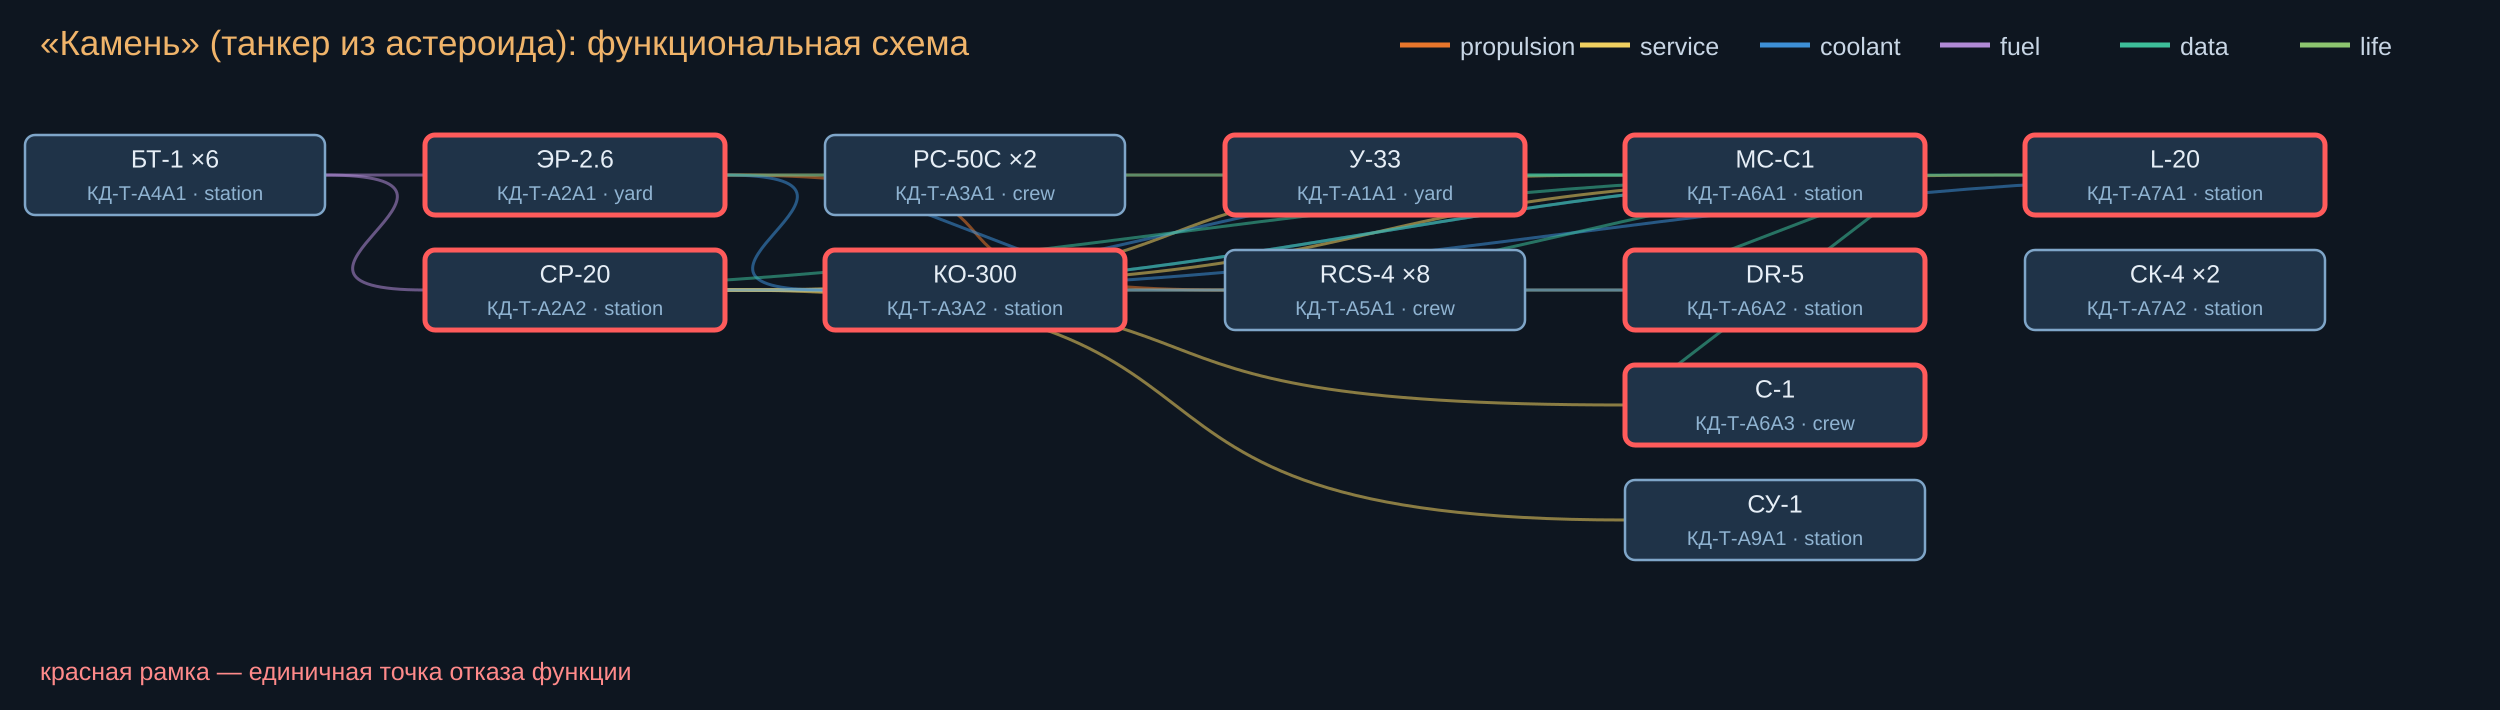
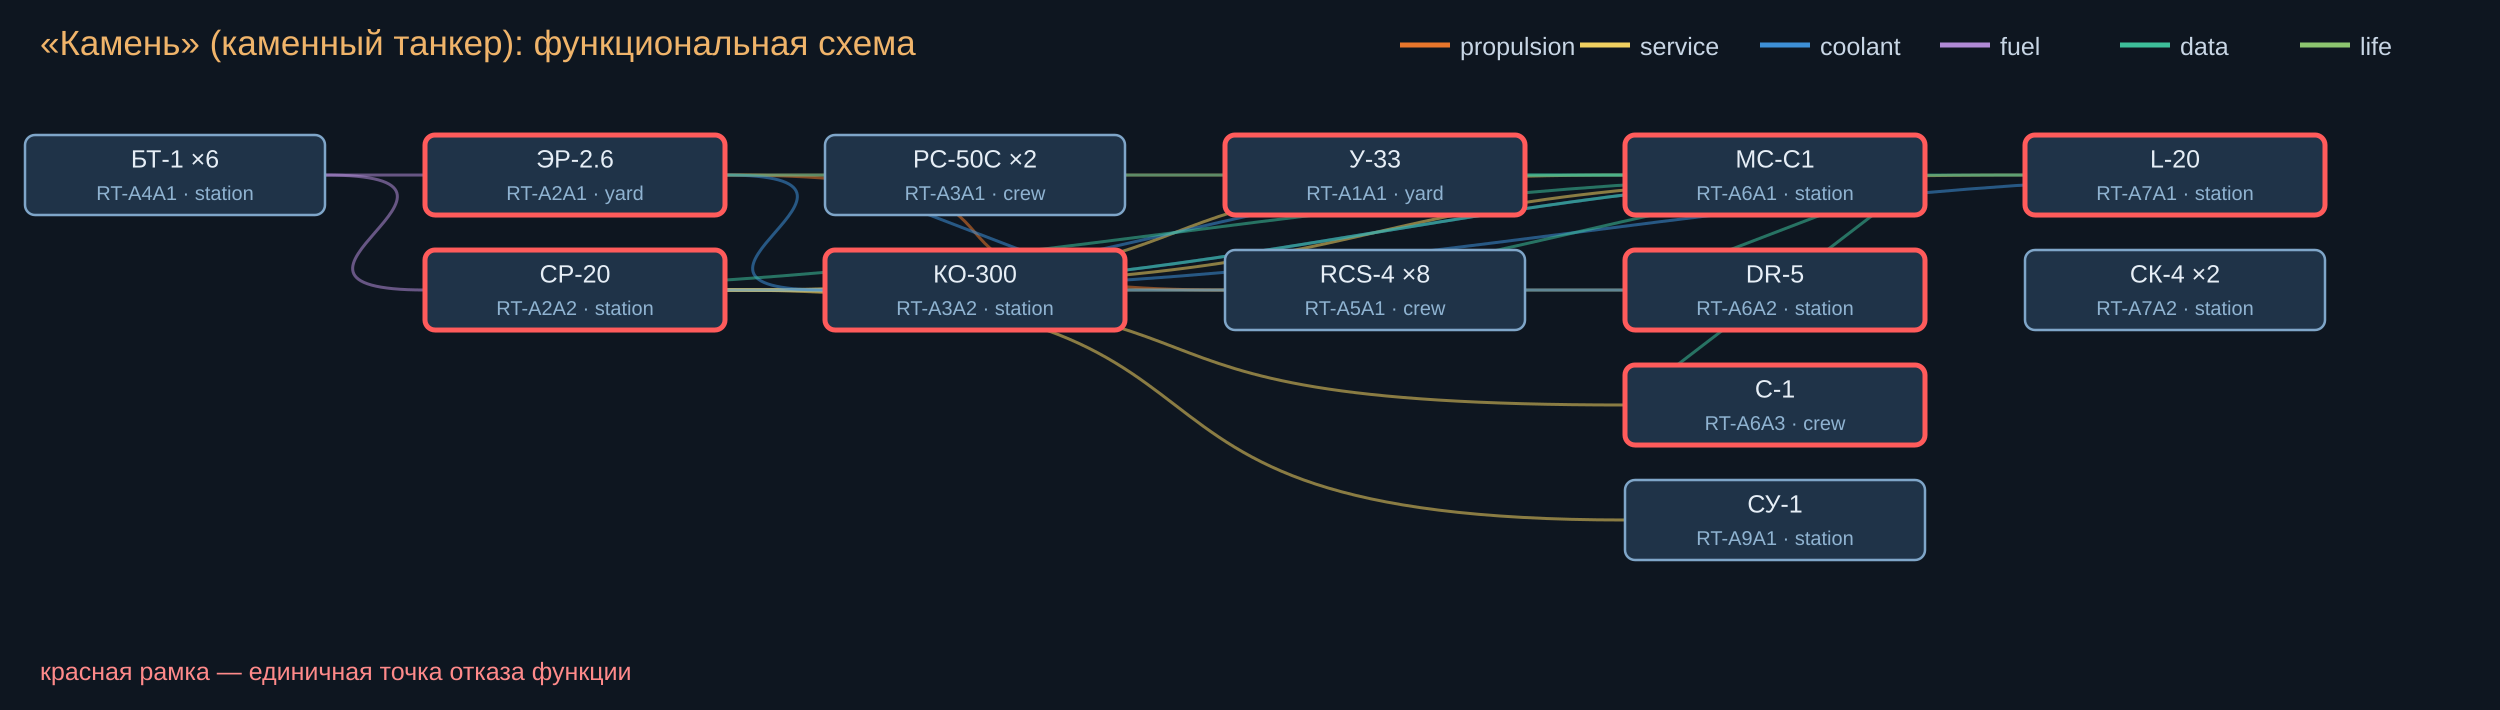
<svg xmlns="http://www.w3.org/2000/svg" viewBox="0 0 1000 284" font-family="Segoe UI, Arial, sans-serif" font-size="10">
  <rect width="100%" height="100%" fill="#0e1620" />
-   <text x="16" y="22" fill="#f0b46a" font-size="14">«Камень» (танкер из астероида): функциональная схема</text>
+   <text x="16" y="22" fill="#f0b46a" font-size="14">«Камень» (каменный танкер): функциональная схема</text>
  <line x1="560" y1="18" x2="580" y2="18" stroke="#e8762b" stroke-width="2" />
  <text x="584" y="22" fill="#c8d6e5">propulsion</text>
  <line x1="632" y1="18" x2="652" y2="18" stroke="#f0d060" stroke-width="2" />
  <text x="656" y="22" fill="#c8d6e5">service</text>
  <line x1="704" y1="18" x2="724" y2="18" stroke="#3d8fd6" stroke-width="2" />
  <text x="728" y="22" fill="#c8d6e5">coolant</text>
  <line x1="776" y1="18" x2="796" y2="18" stroke="#b08ad6" stroke-width="2" />
  <text x="800" y="22" fill="#c8d6e5">fuel</text>
  <line x1="848" y1="18" x2="868" y2="18" stroke="#3dbf9a" stroke-width="2" />
  <text x="872" y="22" fill="#c8d6e5">data</text>
  <line x1="920" y1="18" x2="940" y2="18" stroke="#8cc56f" stroke-width="2" />
  <text x="944" y="22" fill="#c8d6e5">life</text>
  <path d="M290,70 C450.0,70 330.0,70 490,70" fill="none" stroke="#e8762b" stroke-opacity="0.55" stroke-width="1.2" />
  <path d="M290,70 C450.0,70 330.0,116 490,116" fill="none" stroke="#e8762b" stroke-opacity="0.55" stroke-width="1.2" />
  <path d="M290,116 C370.0,116 250.0,116 330,116" fill="none" stroke="#f0d060" stroke-opacity="0.55" stroke-width="1.2" />
  <path d="M290,116 C530.0,116 410.0,70 650,70" fill="none" stroke="#f0d060" stroke-opacity="0.55" stroke-width="1.2" />
  <path d="M290,116 C530.0,116 410.0,116 650,116" fill="none" stroke="#f0d060" stroke-opacity="0.55" stroke-width="1.2" />
  <path d="M290,116 C530.0,116 410.0,162 650,162" fill="none" stroke="#f0d060" stroke-opacity="0.55" stroke-width="1.2" />
  <path d="M290,116 C610.0,116 490.0,70 810,70" fill="none" stroke="#f0d060" stroke-opacity="0.55" stroke-width="1.2" />
  <path d="M290,116 C530.0,116 410.0,208 650,208" fill="none" stroke="#f0d060" stroke-opacity="0.55" stroke-width="1.2" />
  <path d="M610,70 C530.0,70 410.0,116 330,116" fill="none" stroke="#3d8fd6" stroke-opacity="0.55" stroke-width="1.2" />
  <path d="M290,70 C370.0,70 250.0,116 330,116" fill="none" stroke="#3d8fd6" stroke-opacity="0.55" stroke-width="1.2" />
  <path d="M290,116 C370.0,116 250.0,116 330,116" fill="none" stroke="#3d8fd6" stroke-opacity="0.55" stroke-width="1.2" />
  <path d="M770,70 C610.0,70 490.0,116 330,116" fill="none" stroke="#3d8fd6" stroke-opacity="0.55" stroke-width="1.2" />
  <path d="M770,116 C610.0,116 490.0,116 330,116" fill="none" stroke="#3d8fd6" stroke-opacity="0.55" stroke-width="1.2" />
  <path d="M930,70 C690.0,70 570.0,116 330,116" fill="none" stroke="#3d8fd6" stroke-opacity="0.55" stroke-width="1.2" />
  <path d="M450,116 C450.0,116 330.0,70 330,70" fill="none" stroke="#3d8fd6" stroke-opacity="0.55" stroke-width="1.2" />
  <path d="M130,70 C210.0,70 90.0,70 170,70" fill="none" stroke="#b08ad6" stroke-opacity="0.55" stroke-width="1.2" />
  <path d="M130,70 C210.0,70 90.0,116 170,116" fill="none" stroke="#b08ad6" stroke-opacity="0.55" stroke-width="1.2" />
  <path d="M770,70 C690.0,70 570.0,70 490,70" fill="none" stroke="#3dbf9a" stroke-opacity="0.55" stroke-width="1.2" />
  <path d="M770,70 C530.0,70 410.0,70 170,70" fill="none" stroke="#3dbf9a" stroke-opacity="0.55" stroke-width="1.2" />
  <path d="M770,70 C530.0,70 410.0,116 170,116" fill="none" stroke="#3dbf9a" stroke-opacity="0.55" stroke-width="1.2" />
  <path d="M770,70 C610.0,70 490.0,116 330,116" fill="none" stroke="#3dbf9a" stroke-opacity="0.55" stroke-width="1.2" />
  <path d="M770,70 C690.0,70 570.0,116 490,116" fill="none" stroke="#3dbf9a" stroke-opacity="0.55" stroke-width="1.2" />
  <path d="M770,70 C770.0,70 650.0,116 650,116" fill="none" stroke="#3dbf9a" stroke-opacity="0.55" stroke-width="1.2" />
  <path d="M770,70 C770.0,70 650.0,162 650,162" fill="none" stroke="#3dbf9a" stroke-opacity="0.55" stroke-width="1.2" />
  <path d="M770,70 C850.0,70 730.0,70 810,70" fill="none" stroke="#3dbf9a" stroke-opacity="0.55" stroke-width="1.2" />
  <rect x="490" y="54" width="120" height="32" rx="4" fill="#1f3348" stroke="#ff5b5b" stroke-width="2" />
  <text x="550" y="67" fill="#e6eef6" text-anchor="middle">У-33</text>
-   <text x="550" y="80" fill="#8fb3d1" text-anchor="middle" font-size="8">КД-Т-A1A1 · yard</text>
+   <text x="550" y="80" fill="#8fb3d1" text-anchor="middle" font-size="8">RT-A1A1 · yard</text>
  <rect x="170" y="54" width="120" height="32" rx="4" fill="#1f3348" stroke="#ff5b5b" stroke-width="2" />
  <text x="230" y="67" fill="#e6eef6" text-anchor="middle">ЭР-2.6</text>
-   <text x="230" y="80" fill="#8fb3d1" text-anchor="middle" font-size="8">КД-Т-A2A1 · yard</text>
+   <text x="230" y="80" fill="#8fb3d1" text-anchor="middle" font-size="8">RT-A2A1 · yard</text>
  <rect x="170" y="100" width="120" height="32" rx="4" fill="#1f3348" stroke="#ff5b5b" stroke-width="2" />
  <text x="230" y="113" fill="#e6eef6" text-anchor="middle">СР-20</text>
-   <text x="230" y="126" fill="#8fb3d1" text-anchor="middle" font-size="8">КД-Т-A2A2 · station</text>
+   <text x="230" y="126" fill="#8fb3d1" text-anchor="middle" font-size="8">RT-A2A2 · station</text>
  <rect x="330" y="54" width="120" height="32" rx="4" fill="#1f3348" stroke="#7fa6c9" stroke-width="1" />
  <text x="390" y="67" fill="#e6eef6" text-anchor="middle">РС-50С ×2</text>
-   <text x="390" y="80" fill="#8fb3d1" text-anchor="middle" font-size="8">КД-Т-A3A1 · crew</text>
+   <text x="390" y="80" fill="#8fb3d1" text-anchor="middle" font-size="8">RT-A3A1 · crew</text>
  <rect x="330" y="100" width="120" height="32" rx="4" fill="#1f3348" stroke="#ff5b5b" stroke-width="2" />
  <text x="390" y="113" fill="#e6eef6" text-anchor="middle">КО-300</text>
-   <text x="390" y="126" fill="#8fb3d1" text-anchor="middle" font-size="8">КД-Т-A3A2 · station</text>
+   <text x="390" y="126" fill="#8fb3d1" text-anchor="middle" font-size="8">RT-A3A2 · station</text>
  <rect x="10" y="54" width="120" height="32" rx="4" fill="#1f3348" stroke="#7fa6c9" stroke-width="1" />
  <text x="70" y="67" fill="#e6eef6" text-anchor="middle">БТ-1 ×6</text>
-   <text x="70" y="80" fill="#8fb3d1" text-anchor="middle" font-size="8">КД-Т-A4A1 · station</text>
+   <text x="70" y="80" fill="#8fb3d1" text-anchor="middle" font-size="8">RT-A4A1 · station</text>
  <rect x="490" y="100" width="120" height="32" rx="4" fill="#1f3348" stroke="#7fa6c9" stroke-width="1" />
  <text x="550" y="113" fill="#e6eef6" text-anchor="middle">RCS-4 ×8</text>
-   <text x="550" y="126" fill="#8fb3d1" text-anchor="middle" font-size="8">КД-Т-A5A1 · crew</text>
+   <text x="550" y="126" fill="#8fb3d1" text-anchor="middle" font-size="8">RT-A5A1 · crew</text>
  <rect x="650" y="54" width="120" height="32" rx="4" fill="#1f3348" stroke="#ff5b5b" stroke-width="2" />
  <text x="710" y="67" fill="#e6eef6" text-anchor="middle">MC-C1</text>
-   <text x="710" y="80" fill="#8fb3d1" text-anchor="middle" font-size="8">КД-Т-A6A1 · station</text>
+   <text x="710" y="80" fill="#8fb3d1" text-anchor="middle" font-size="8">RT-A6A1 · station</text>
  <rect x="650" y="100" width="120" height="32" rx="4" fill="#1f3348" stroke="#ff5b5b" stroke-width="2" />
  <text x="710" y="113" fill="#e6eef6" text-anchor="middle">DR-5</text>
-   <text x="710" y="126" fill="#8fb3d1" text-anchor="middle" font-size="8">КД-Т-A6A2 · station</text>
+   <text x="710" y="126" fill="#8fb3d1" text-anchor="middle" font-size="8">RT-A6A2 · station</text>
  <rect x="650" y="146" width="120" height="32" rx="4" fill="#1f3348" stroke="#ff5b5b" stroke-width="2" />
  <text x="710" y="159" fill="#e6eef6" text-anchor="middle">C-1</text>
-   <text x="710" y="172" fill="#8fb3d1" text-anchor="middle" font-size="8">КД-Т-A6A3 · crew</text>
+   <text x="710" y="172" fill="#8fb3d1" text-anchor="middle" font-size="8">RT-A6A3 · crew</text>
  <rect x="810" y="54" width="120" height="32" rx="4" fill="#1f3348" stroke="#ff5b5b" stroke-width="2" />
  <text x="870" y="67" fill="#e6eef6" text-anchor="middle">L-20</text>
-   <text x="870" y="80" fill="#8fb3d1" text-anchor="middle" font-size="8">КД-Т-A7A1 · station</text>
+   <text x="870" y="80" fill="#8fb3d1" text-anchor="middle" font-size="8">RT-A7A1 · station</text>
  <rect x="810" y="100" width="120" height="32" rx="4" fill="#1f3348" stroke="#7fa6c9" stroke-width="1" />
  <text x="870" y="113" fill="#e6eef6" text-anchor="middle">СК-4 ×2</text>
-   <text x="870" y="126" fill="#8fb3d1" text-anchor="middle" font-size="8">КД-Т-A7A2 · station</text>
+   <text x="870" y="126" fill="#8fb3d1" text-anchor="middle" font-size="8">RT-A7A2 · station</text>
  <rect x="650" y="192" width="120" height="32" rx="4" fill="#1f3348" stroke="#7fa6c9" stroke-width="1" />
  <text x="710" y="205" fill="#e6eef6" text-anchor="middle">СУ-1</text>
-   <text x="710" y="218" fill="#8fb3d1" text-anchor="middle" font-size="8">КД-Т-A9A1 · station</text>
+   <text x="710" y="218" fill="#8fb3d1" text-anchor="middle" font-size="8">RT-A9A1 · station</text>
  <text x="16" y="272" fill="#ff8a8a">красная рамка — единичная точка отказа функции</text>
</svg>
